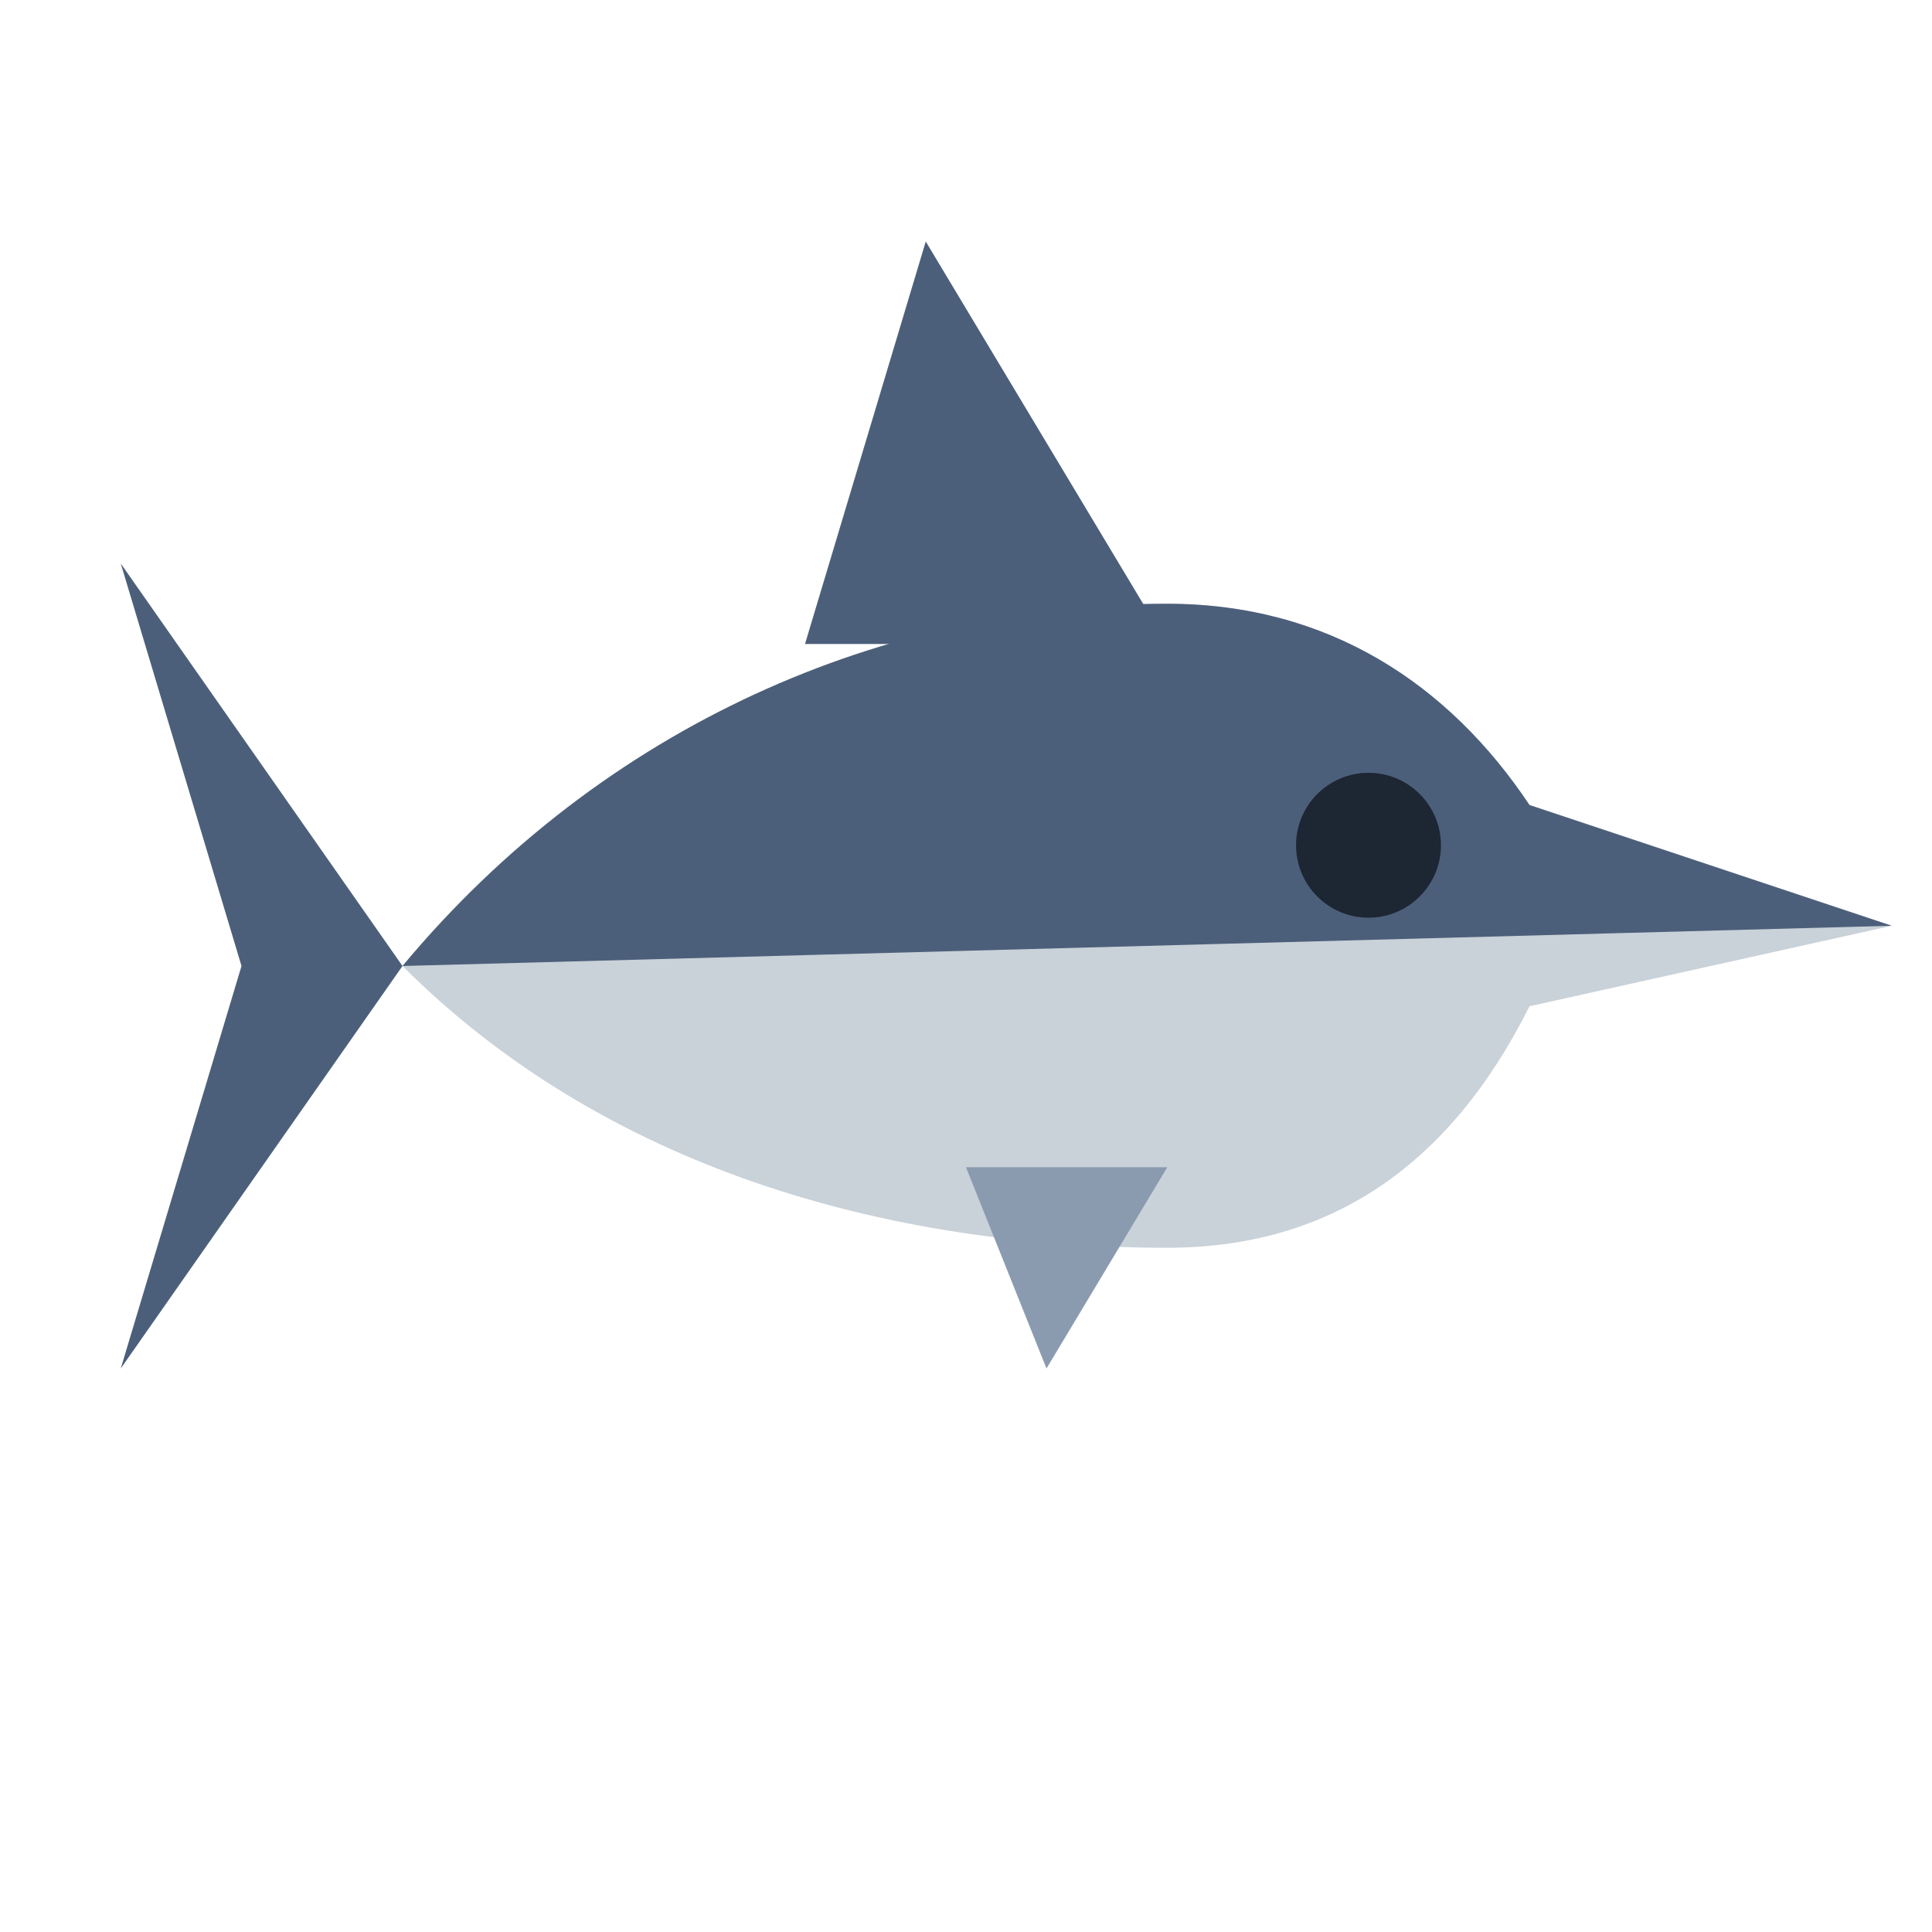
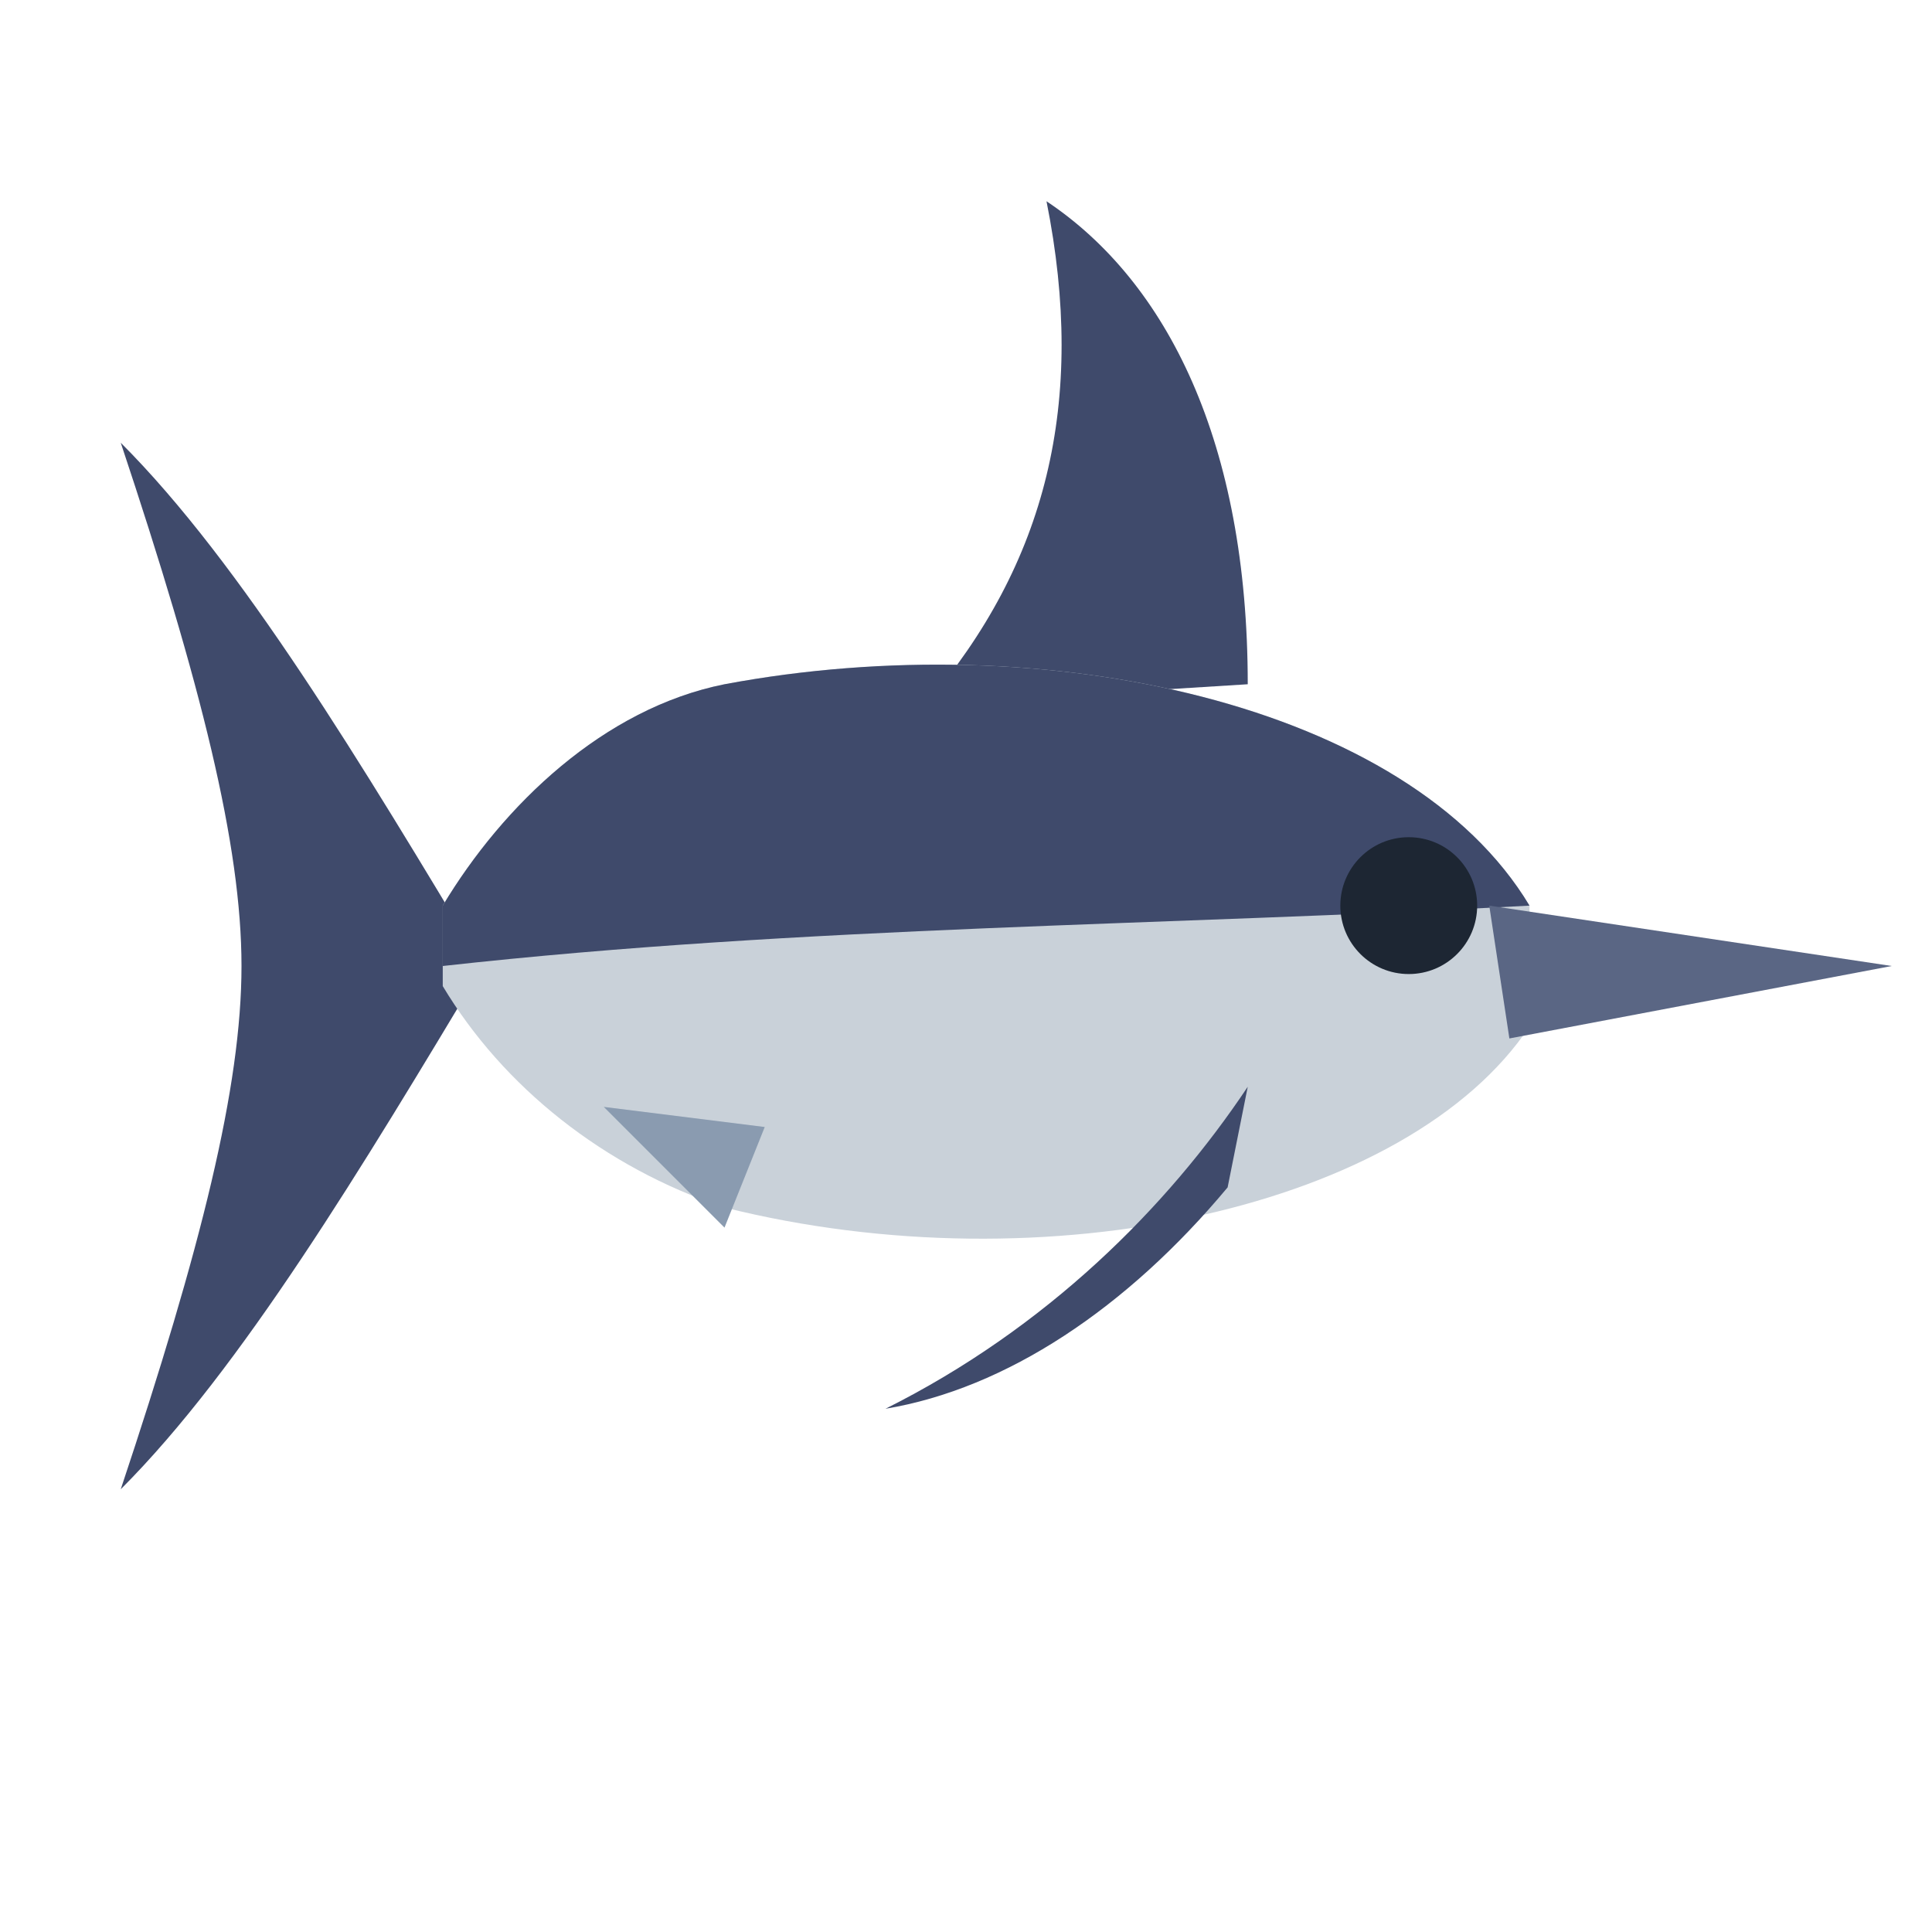
<svg xmlns="http://www.w3.org/2000/svg" width="48" height="48" viewBox="0 0 48 48" role="img" aria-label="Swordfish">
-   <path d="M10 24c5-6 12-9 19-9 4 0 7 2 9 5l9 3-9 2c-2 4-5 6-9 6-7 0-14-2-19-7Z" fill="#c9d1d9" />
-   <path d="M10 24c5-6 12-9 19-9 4 0 7 2 9 5l9 3Z" fill="#4c5f7a" />
-   <path d="M20 16l3-10 6 10Z" fill="#4c5f7a" />
-   <path d="M10 24 3 14l3 10-3 10Z" fill="#4c5f7a" />
-   <circle cx="34" cy="21" r="1.8" fill="#1d2633" />
-   <path d="M24 29l2 5 3-5Z" fill="#8a9bb0" />
+   <path d="M12 24C9 19 6 14 3 11c2 6 3 10 3 13s-1 7-3 13c3-3 6-8 9-13Z" fill="#3f4a6b" />
+   <path d="M31 17c0-6-2-10-5-12 1 5 0 9-3 12.5Z" fill="#3f4a6b" />
+   <path d="M38 22.5c-3-5-12-7-20-5.5-3 .6-5.5 3-7 5.5v2c1.5 2.5 4 4.5 7 5.5 8 2 17 0 20-4.5Z" fill="#c9d1d9" />
+   <path d="M38 22.5c-3-5-12-7-20-5.5-3 .6-5.5 3-7 5.5v1.5c9-1 18-1 27-1.5Z" fill="#3f4a6b" />
+   <path d="M37 22.5 47 24l-9.5 1.8Z" fill="#5a6684" />
+   <path d="M31 27c-2 3-5 6-9 8 3-.5 6-2.5 8.5-5.5Z" fill="#3f4a6b" />
+   <path d="M15 27.5l3 3 1-2.5Z" fill="#8a9bb0" />
+   <circle cx="35" cy="22.5" r="1.7" fill="#1d2633" />
</svg>
